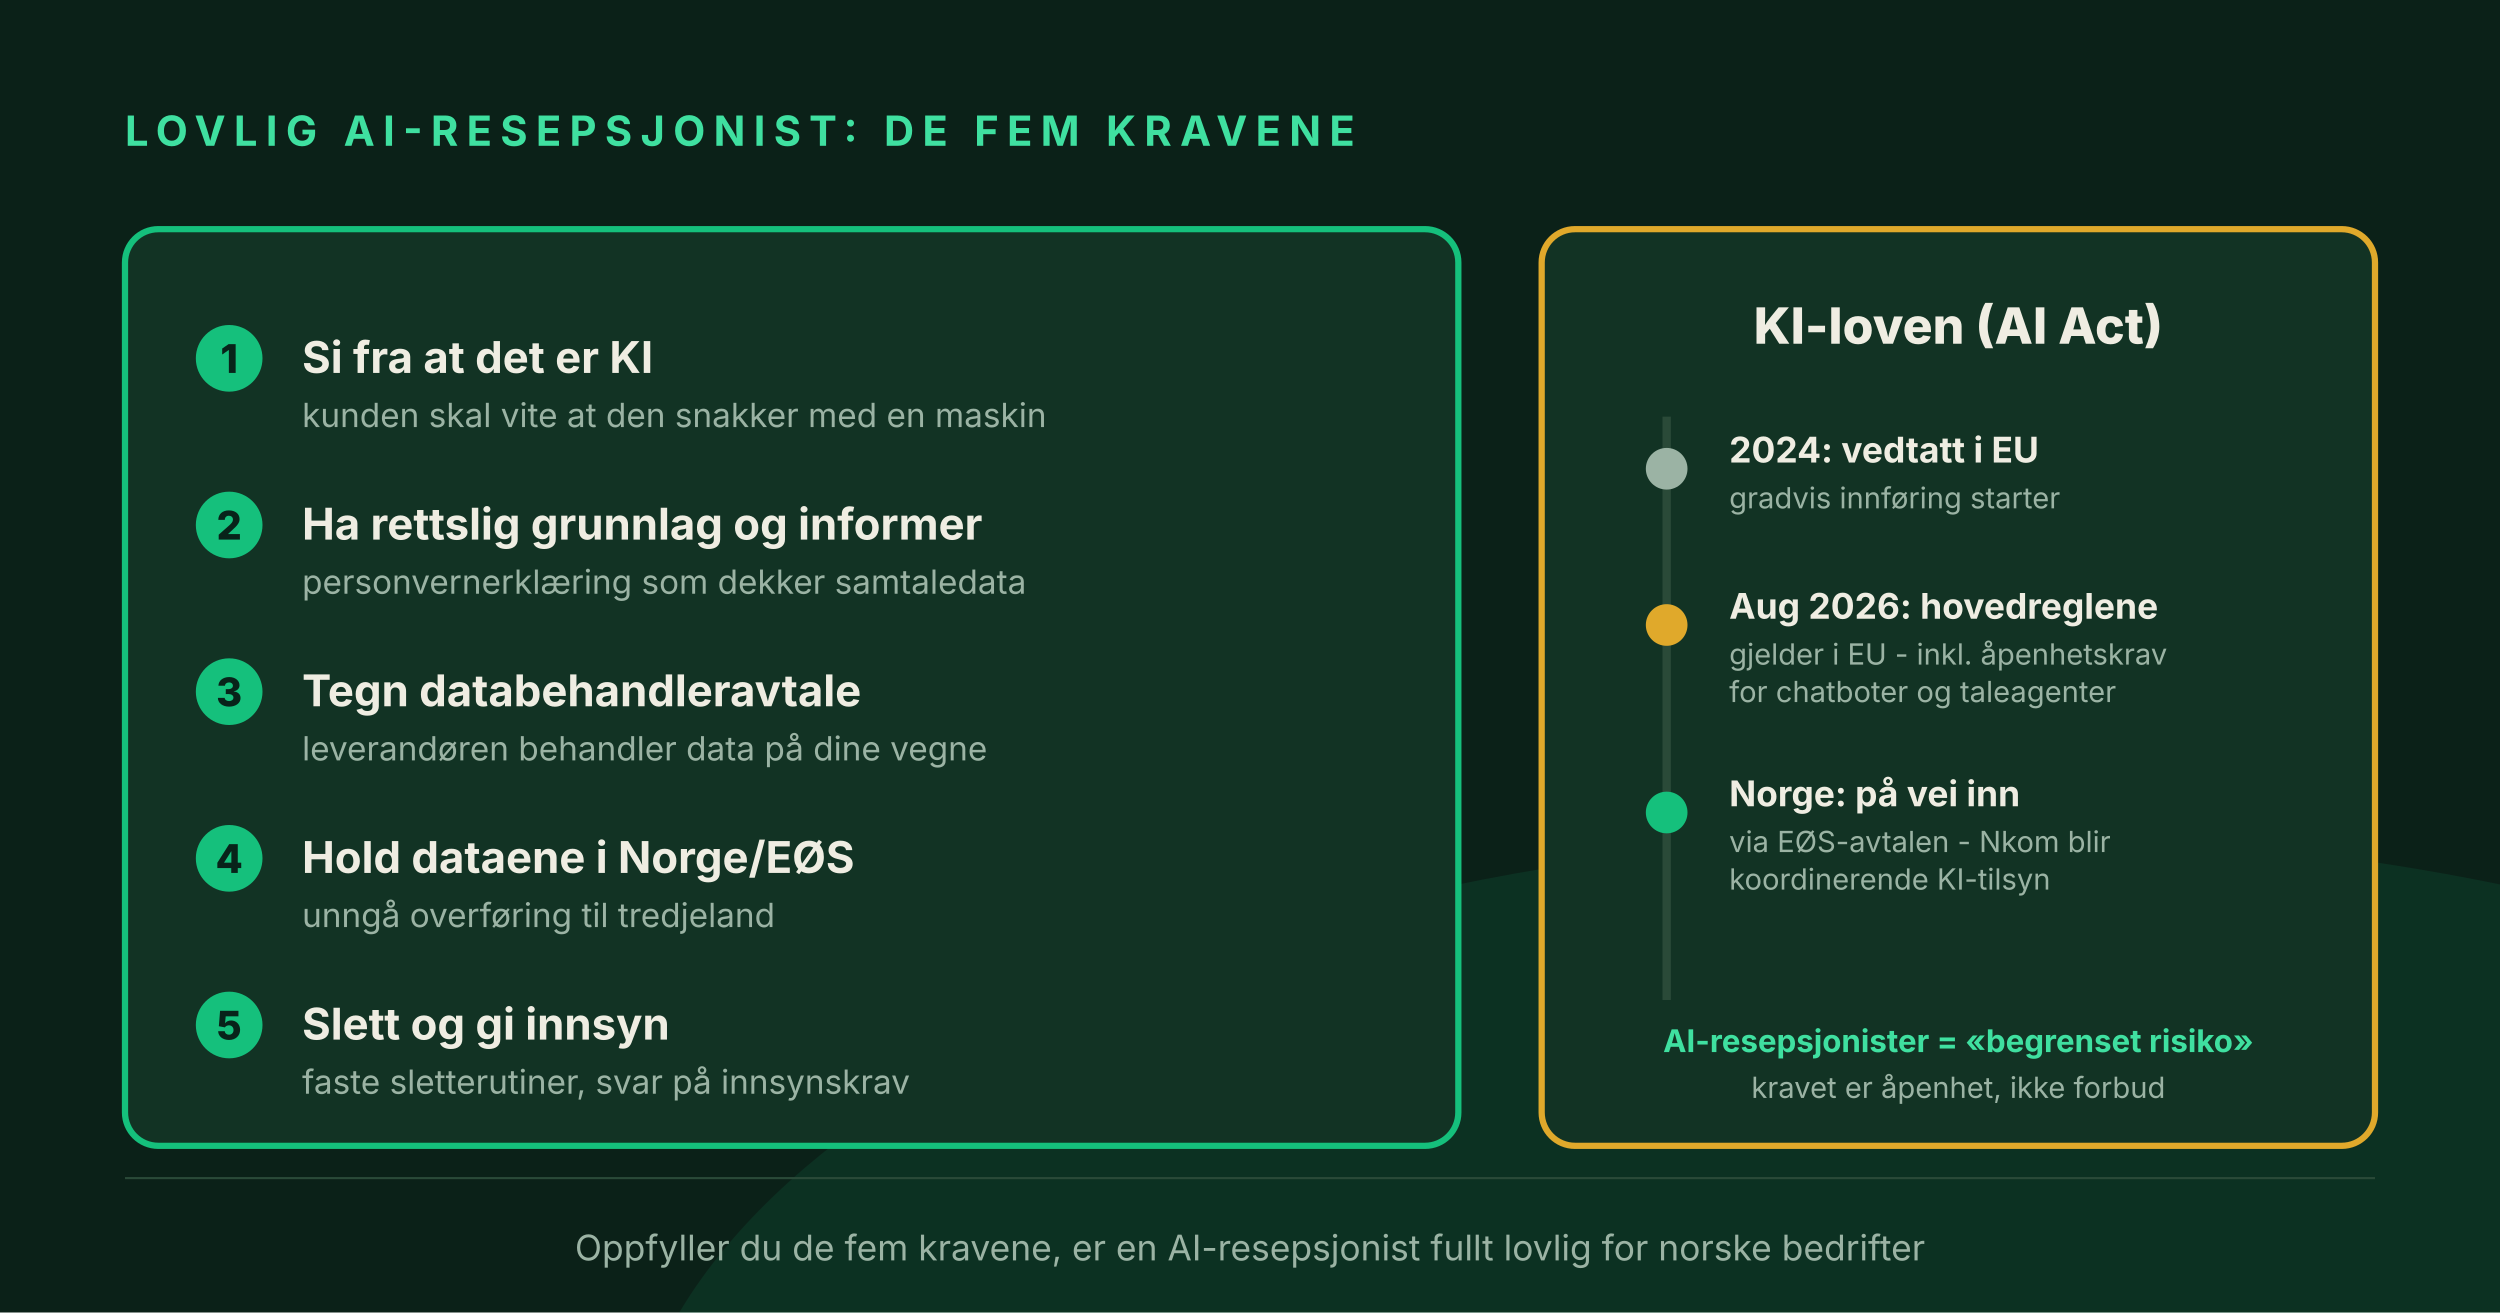
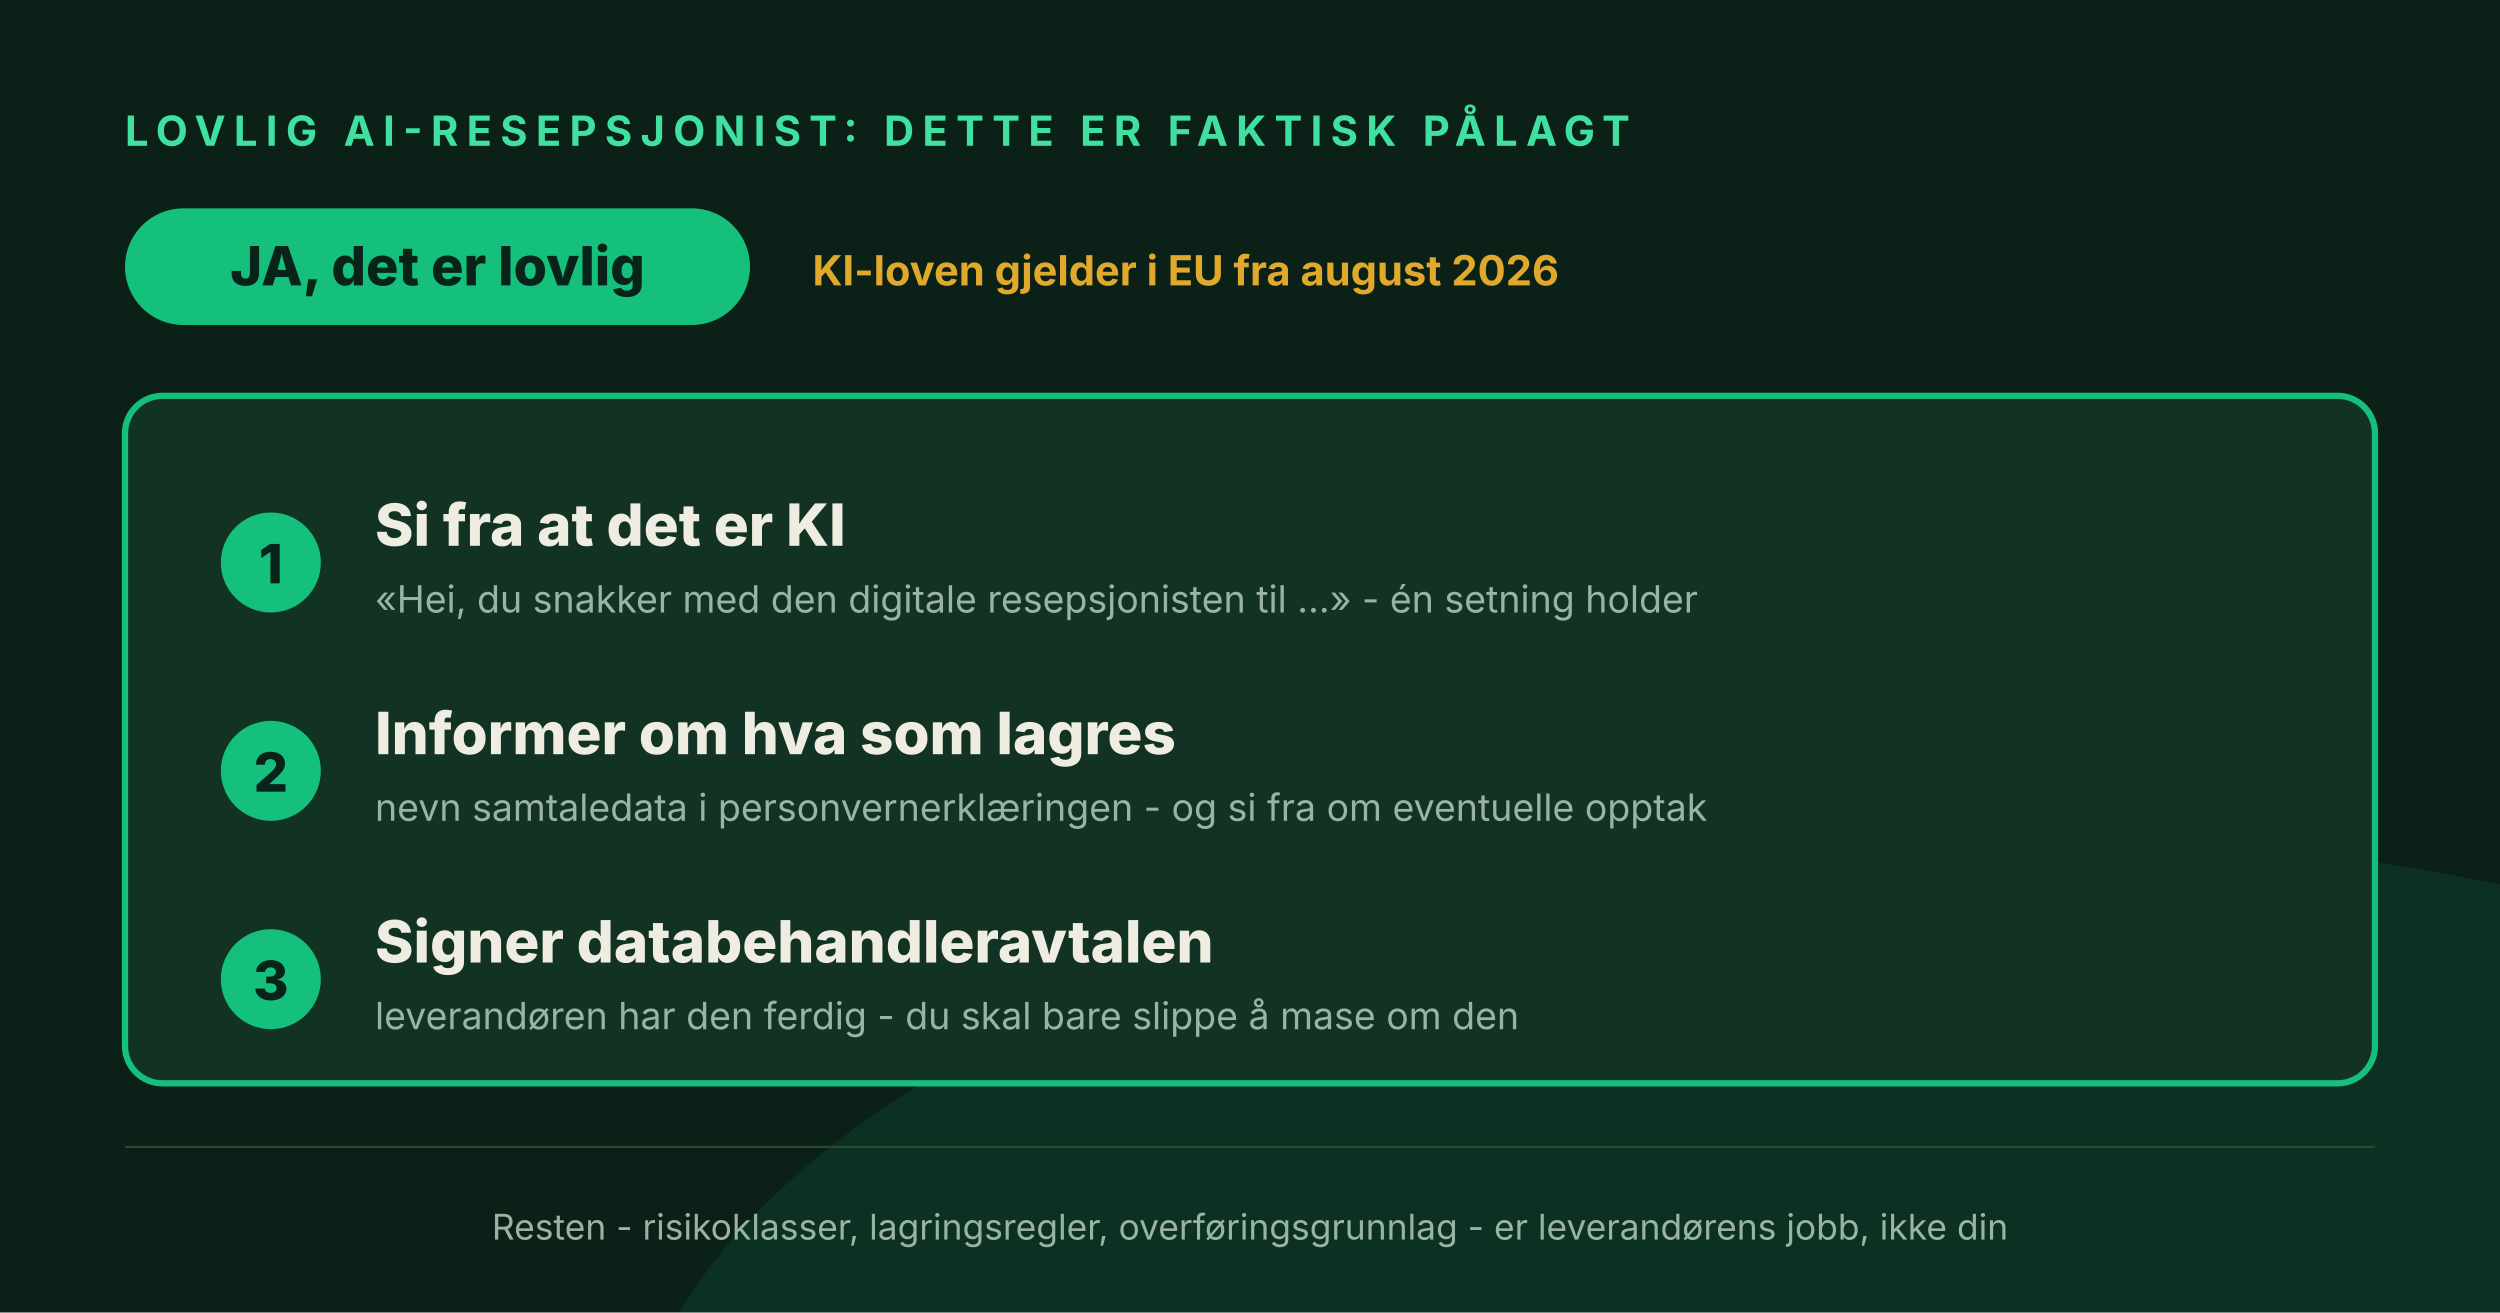
<svg xmlns="http://www.w3.org/2000/svg" viewBox="0 0 1200 630" font-family="system-ui, -apple-system, 'Segoe UI', sans-serif">
  <rect width="1200" height="630" fill="#0B2118" />
  <ellipse cx="950" cy="720" rx="650" ry="320" fill="#15C07C" opacity="0.10" />
-   <text x="60" y="70" font-size="20" letter-spacing="4" fill="#3FE0A0" font-weight="700">LOVLIG AI-RESEPSJONIST: DE FEM KRAVENE</text>
+   <text x="60" y="70" font-size="20" letter-spacing="4" fill="#3FE0A0" font-weight="700">LOVLIG AI-RESEPSJONIST: DETTE ER FAKTISK PÅLAGT</text>
+   <rect x="60" y="100" width="300" height="56" rx="28" fill="#15C07C" />
+   <text x="210" y="137" font-size="26" fill="#08231A" font-weight="800" text-anchor="middle">JA, det er lovlig</text>
+   <text x="390" y="137" font-size="20" fill="#E0A92B" font-weight="700">KI-loven gjelder i EU fra august 2026</text>
  <g>
-     <rect x="60" y="110" width="640" height="440" rx="16" fill="#123324" stroke="#15C07C" stroke-width="3" />
-     <g font-size="21" fill="#EFEDE2">
-       <circle cx="110" cy="172" r="16" fill="#15C07C" />
-       <text x="110" y="179" font-size="19" fill="#08231A" font-weight="800" text-anchor="middle">1</text>
-       <text x="145" y="179" font-weight="700">Si fra at det er KI</text>
-       <text x="145" y="205" font-size="16" fill="#9BB3A4">kunden skal vite at den snakker med en maskin</text>
-       <circle cx="110" cy="252" r="16" fill="#15C07C" />
-       <text x="110" y="259" font-size="19" fill="#08231A" font-weight="800" text-anchor="middle">2</text>
-       <text x="145" y="259" font-weight="700">Ha rettslig grunnlag og informer</text>
-       <text x="145" y="285" font-size="16" fill="#9BB3A4">personvernerklæring som dekker samtaledata</text>
-       <circle cx="110" cy="332" r="16" fill="#15C07C" />
-       <text x="110" y="339" font-size="19" fill="#08231A" font-weight="800" text-anchor="middle">3</text>
-       <text x="145" y="339" font-weight="700">Tegn databehandleravtale</text>
-       <text x="145" y="365" font-size="16" fill="#9BB3A4">leverandøren behandler data på dine vegne</text>
-       <circle cx="110" cy="412" r="16" fill="#15C07C" />
-       <text x="110" y="419" font-size="19" fill="#08231A" font-weight="800" text-anchor="middle">4</text>
-       <text x="145" y="419" font-weight="700">Hold dataene i Norge/EØS</text>
-       <text x="145" y="445" font-size="16" fill="#9BB3A4">unngå overføring til tredjeland</text>
-       <circle cx="110" cy="492" r="16" fill="#15C07C" />
-       <text x="110" y="499" font-size="19" fill="#08231A" font-weight="800" text-anchor="middle">5</text>
-       <text x="145" y="499" font-weight="700">Slett og gi innsyn</text>
-       <text x="145" y="525" font-size="16" fill="#9BB3A4">faste sletterutiner, svar på innsynskrav</text>
-     </g>
+     <rect x="60" y="190" width="1080" height="330" rx="18" fill="#123324" stroke="#15C07C" stroke-width="3" />
+     <circle cx="130" cy="270" r="24" fill="#15C07C" />
+     <text x="130" y="280" font-size="26" fill="#08231A" font-weight="800" text-anchor="middle">1</text>
+     <text x="180" y="262" font-size="28" fill="#EFEDE2" font-weight="800">Si fra at det er KI</text>
+     <text x="180" y="294" font-size="18" fill="#9BB3A4">«Hei, du snakker med den digitale resepsjonisten til …» - én setning holder</text>
+     <circle cx="130" cy="370" r="24" fill="#15C07C" />
+     <text x="130" y="380" font-size="26" fill="#08231A" font-weight="800" text-anchor="middle">2</text>
+     <text x="180" y="362" font-size="28" fill="#EFEDE2" font-weight="800">Informer om hva som lagres</text>
+     <text x="180" y="394" font-size="18" fill="#9BB3A4">nevn samtaledata i personvernerklæringen - og si fra om eventuelle opptak</text>
+     <circle cx="130" cy="470" r="24" fill="#15C07C" />
+     <text x="130" y="480" font-size="26" fill="#08231A" font-weight="800" text-anchor="middle">3</text>
+     <text x="180" y="462" font-size="28" fill="#EFEDE2" font-weight="800">Signer databehandleravtalen</text>
+     <text x="180" y="494" font-size="18" fill="#9BB3A4">leverandøren har den ferdig - du skal bare slippe å mase om den</text>
  </g>
-   <g>
-     <rect x="740" y="110" width="400" height="440" rx="16" fill="#123324" stroke="#E0A92B" stroke-width="3" />
-     <text x="940" y="165" font-size="24" fill="#EFEDE2" font-weight="800" text-anchor="middle">KI-loven (AI Act)</text>
-     <line x1="800" y1="200" x2="800" y2="480" stroke="#2A4A38" stroke-width="4" />
-     <circle cx="800" cy="225" r="10" fill="#9BB3A4" />
-     <text x="830" y="222" font-size="17" fill="#EFEDE2" font-weight="700">2024: vedtatt i EU</text>
-     <text x="830" y="244" font-size="14" fill="#9BB3A4">gradvis innføring starter</text>
-     <circle cx="800" cy="300" r="10" fill="#E0A92B" />
-     <text x="830" y="297" font-size="17" fill="#EFEDE2" font-weight="700">Aug 2026: hovedreglene</text>
-     <text x="830" y="319" font-size="14" fill="#9BB3A4">gjelder i EU - inkl. åpenhetskrav</text>
-     <text x="830" y="337" font-size="14" fill="#9BB3A4">for chatboter og taleagenter</text>
-     <circle cx="800" cy="390" r="10" fill="#15C07C" />
-     <text x="830" y="387" font-size="17" fill="#EFEDE2" font-weight="700">Norge: på vei inn</text>
-     <text x="830" y="409" font-size="14" fill="#9BB3A4">via EØS-avtalen - Nkom blir</text>
-     <text x="830" y="427" font-size="14" fill="#9BB3A4">koordinerende KI-tilsyn</text>
-     <text x="940" y="505" font-size="15" fill="#3FE0A0" text-anchor="middle" font-weight="700">AI-resepsjonister = «begrenset risiko»</text>
-     <text x="940" y="527" font-size="14" fill="#9BB3A4" text-anchor="middle">kravet er åpenhet, ikke forbud</text>
-   </g>
-   <rect x="60" y="565" width="1080" height="1" fill="#2A4A38" />
-   <text x="600" y="605" font-size="17" fill="#9BB3A4" text-anchor="middle">Oppfyller du de fem kravene, er en AI-resepsjonist fullt lovlig for norske bedrifter</text>
+   <rect x="60" y="550" width="1080" height="1" fill="#2A4A38" />
+   <text x="600" y="595" font-size="17" fill="#9BB3A4" text-anchor="middle">Resten - risikoklasser, lagringsregler, overføringsgrunnlag - er leverandørens jobb, ikke din</text>
</svg>
